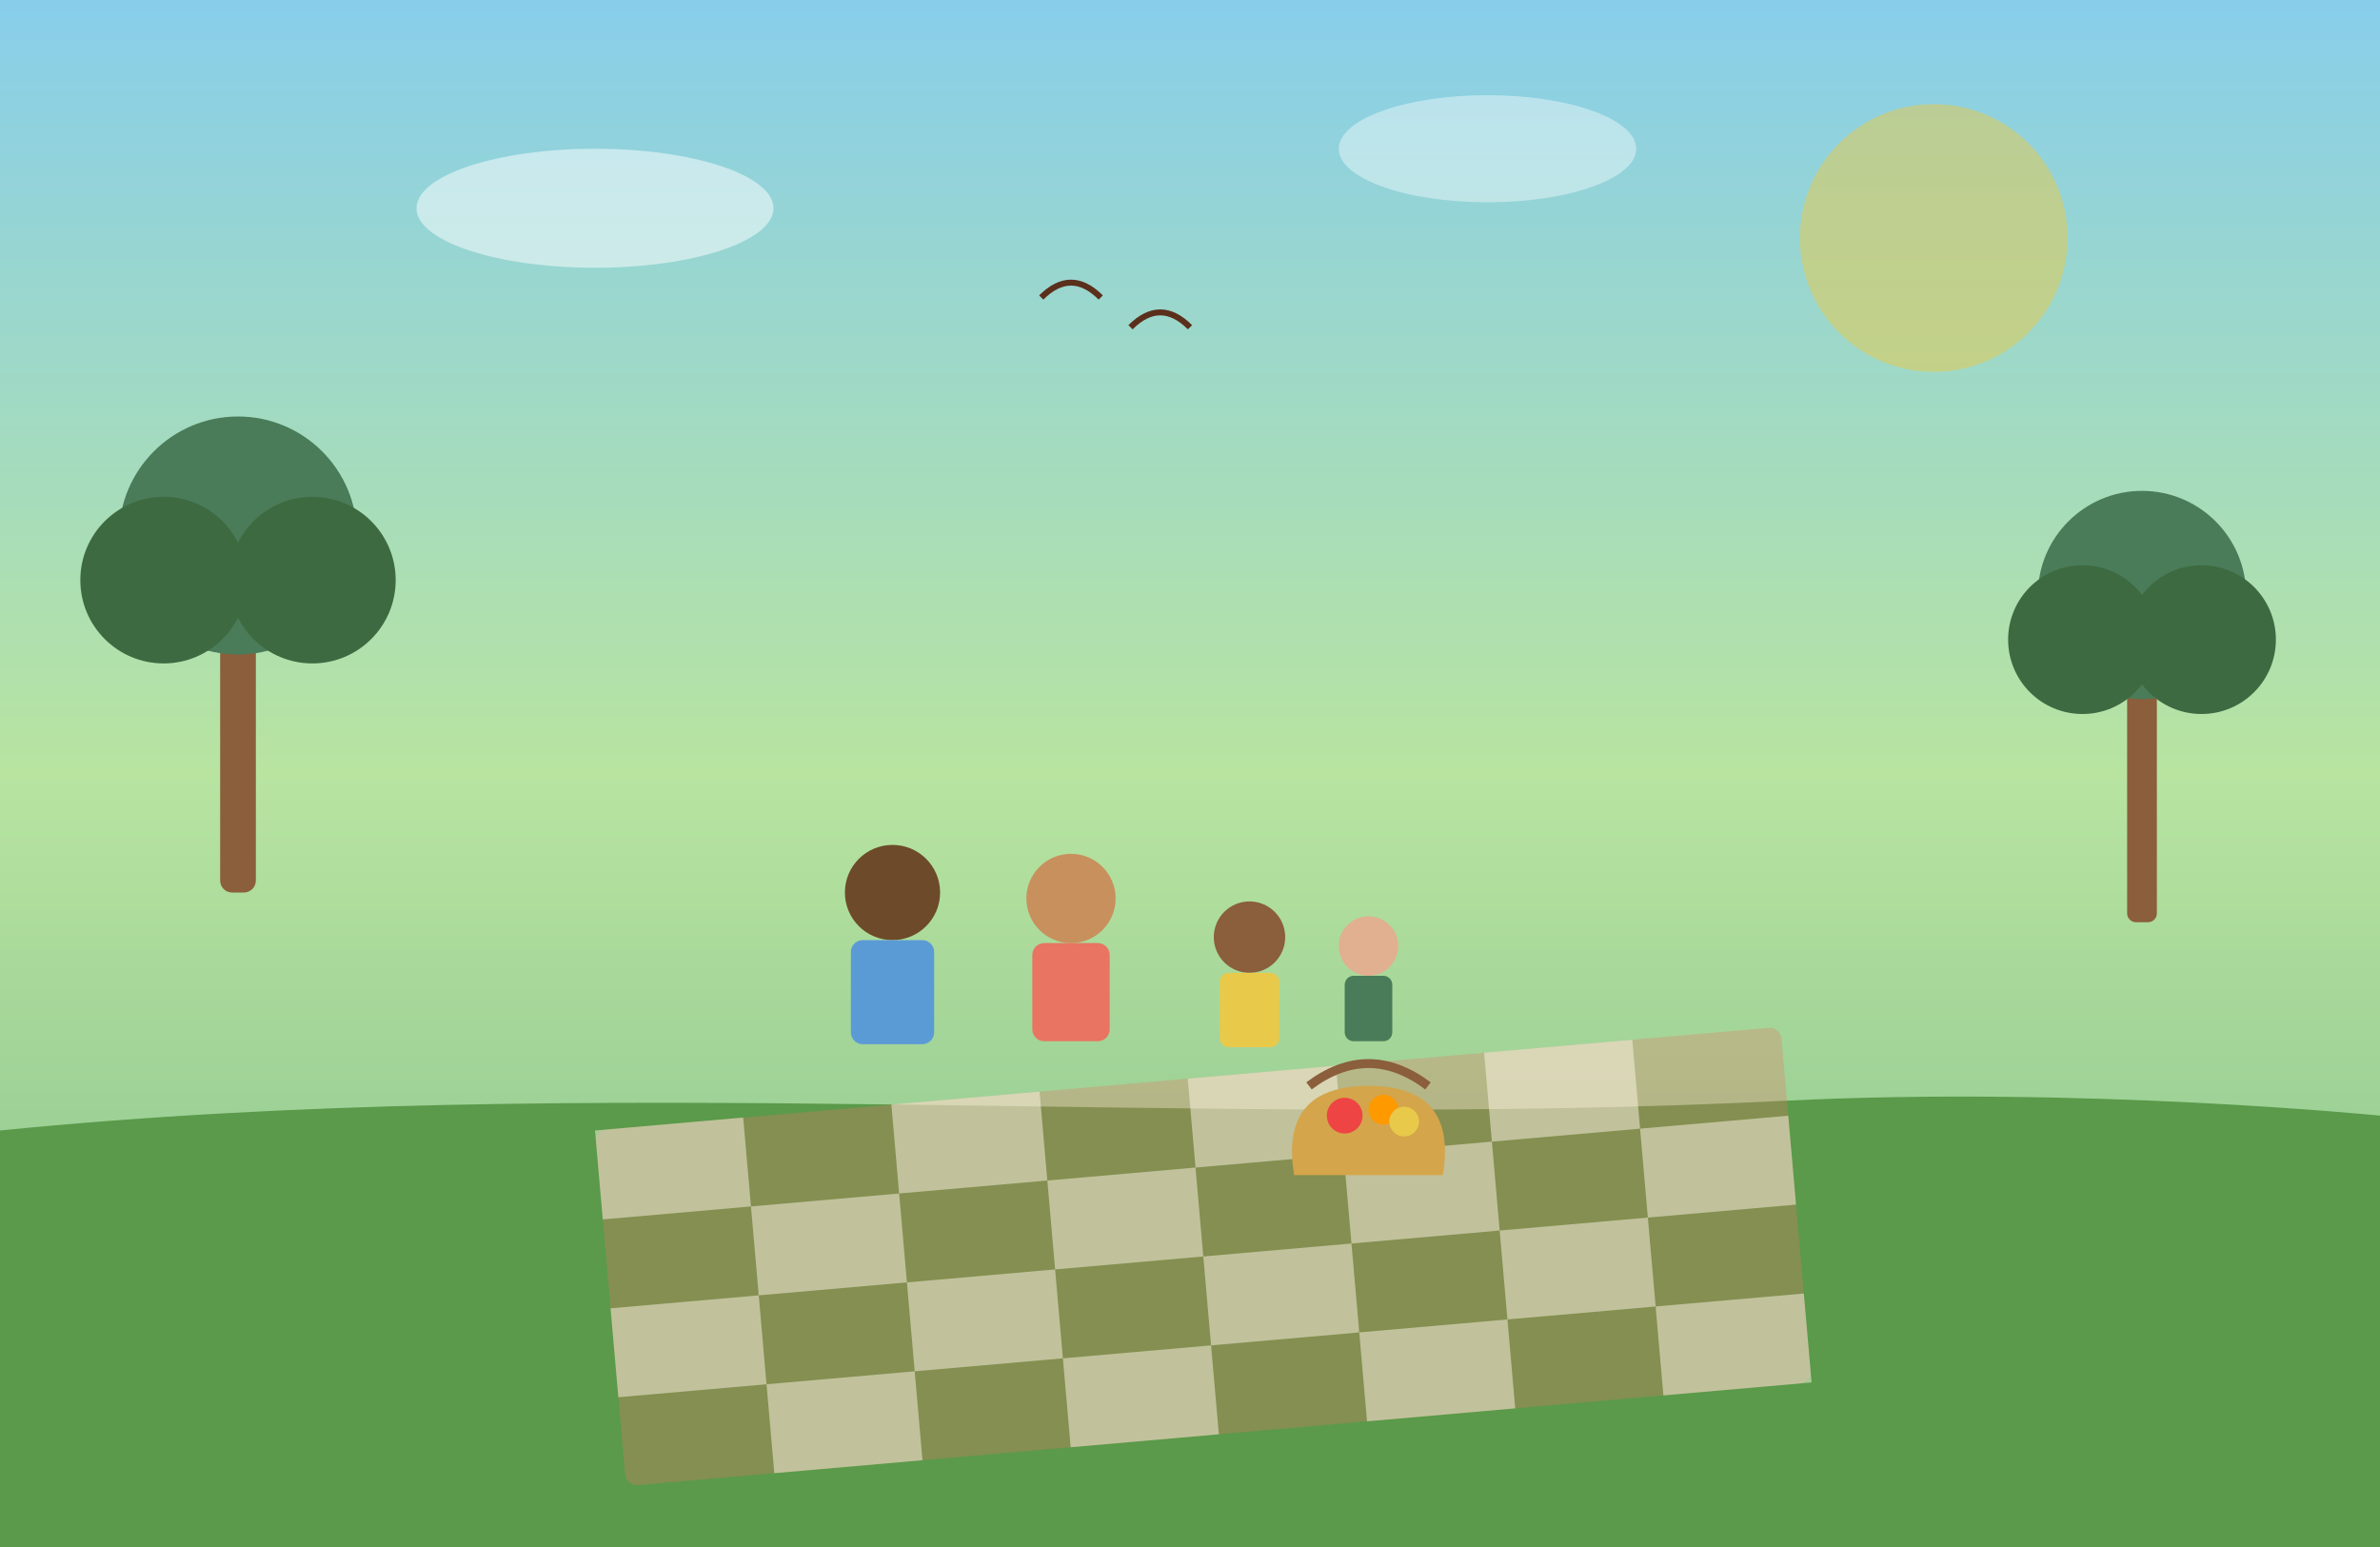
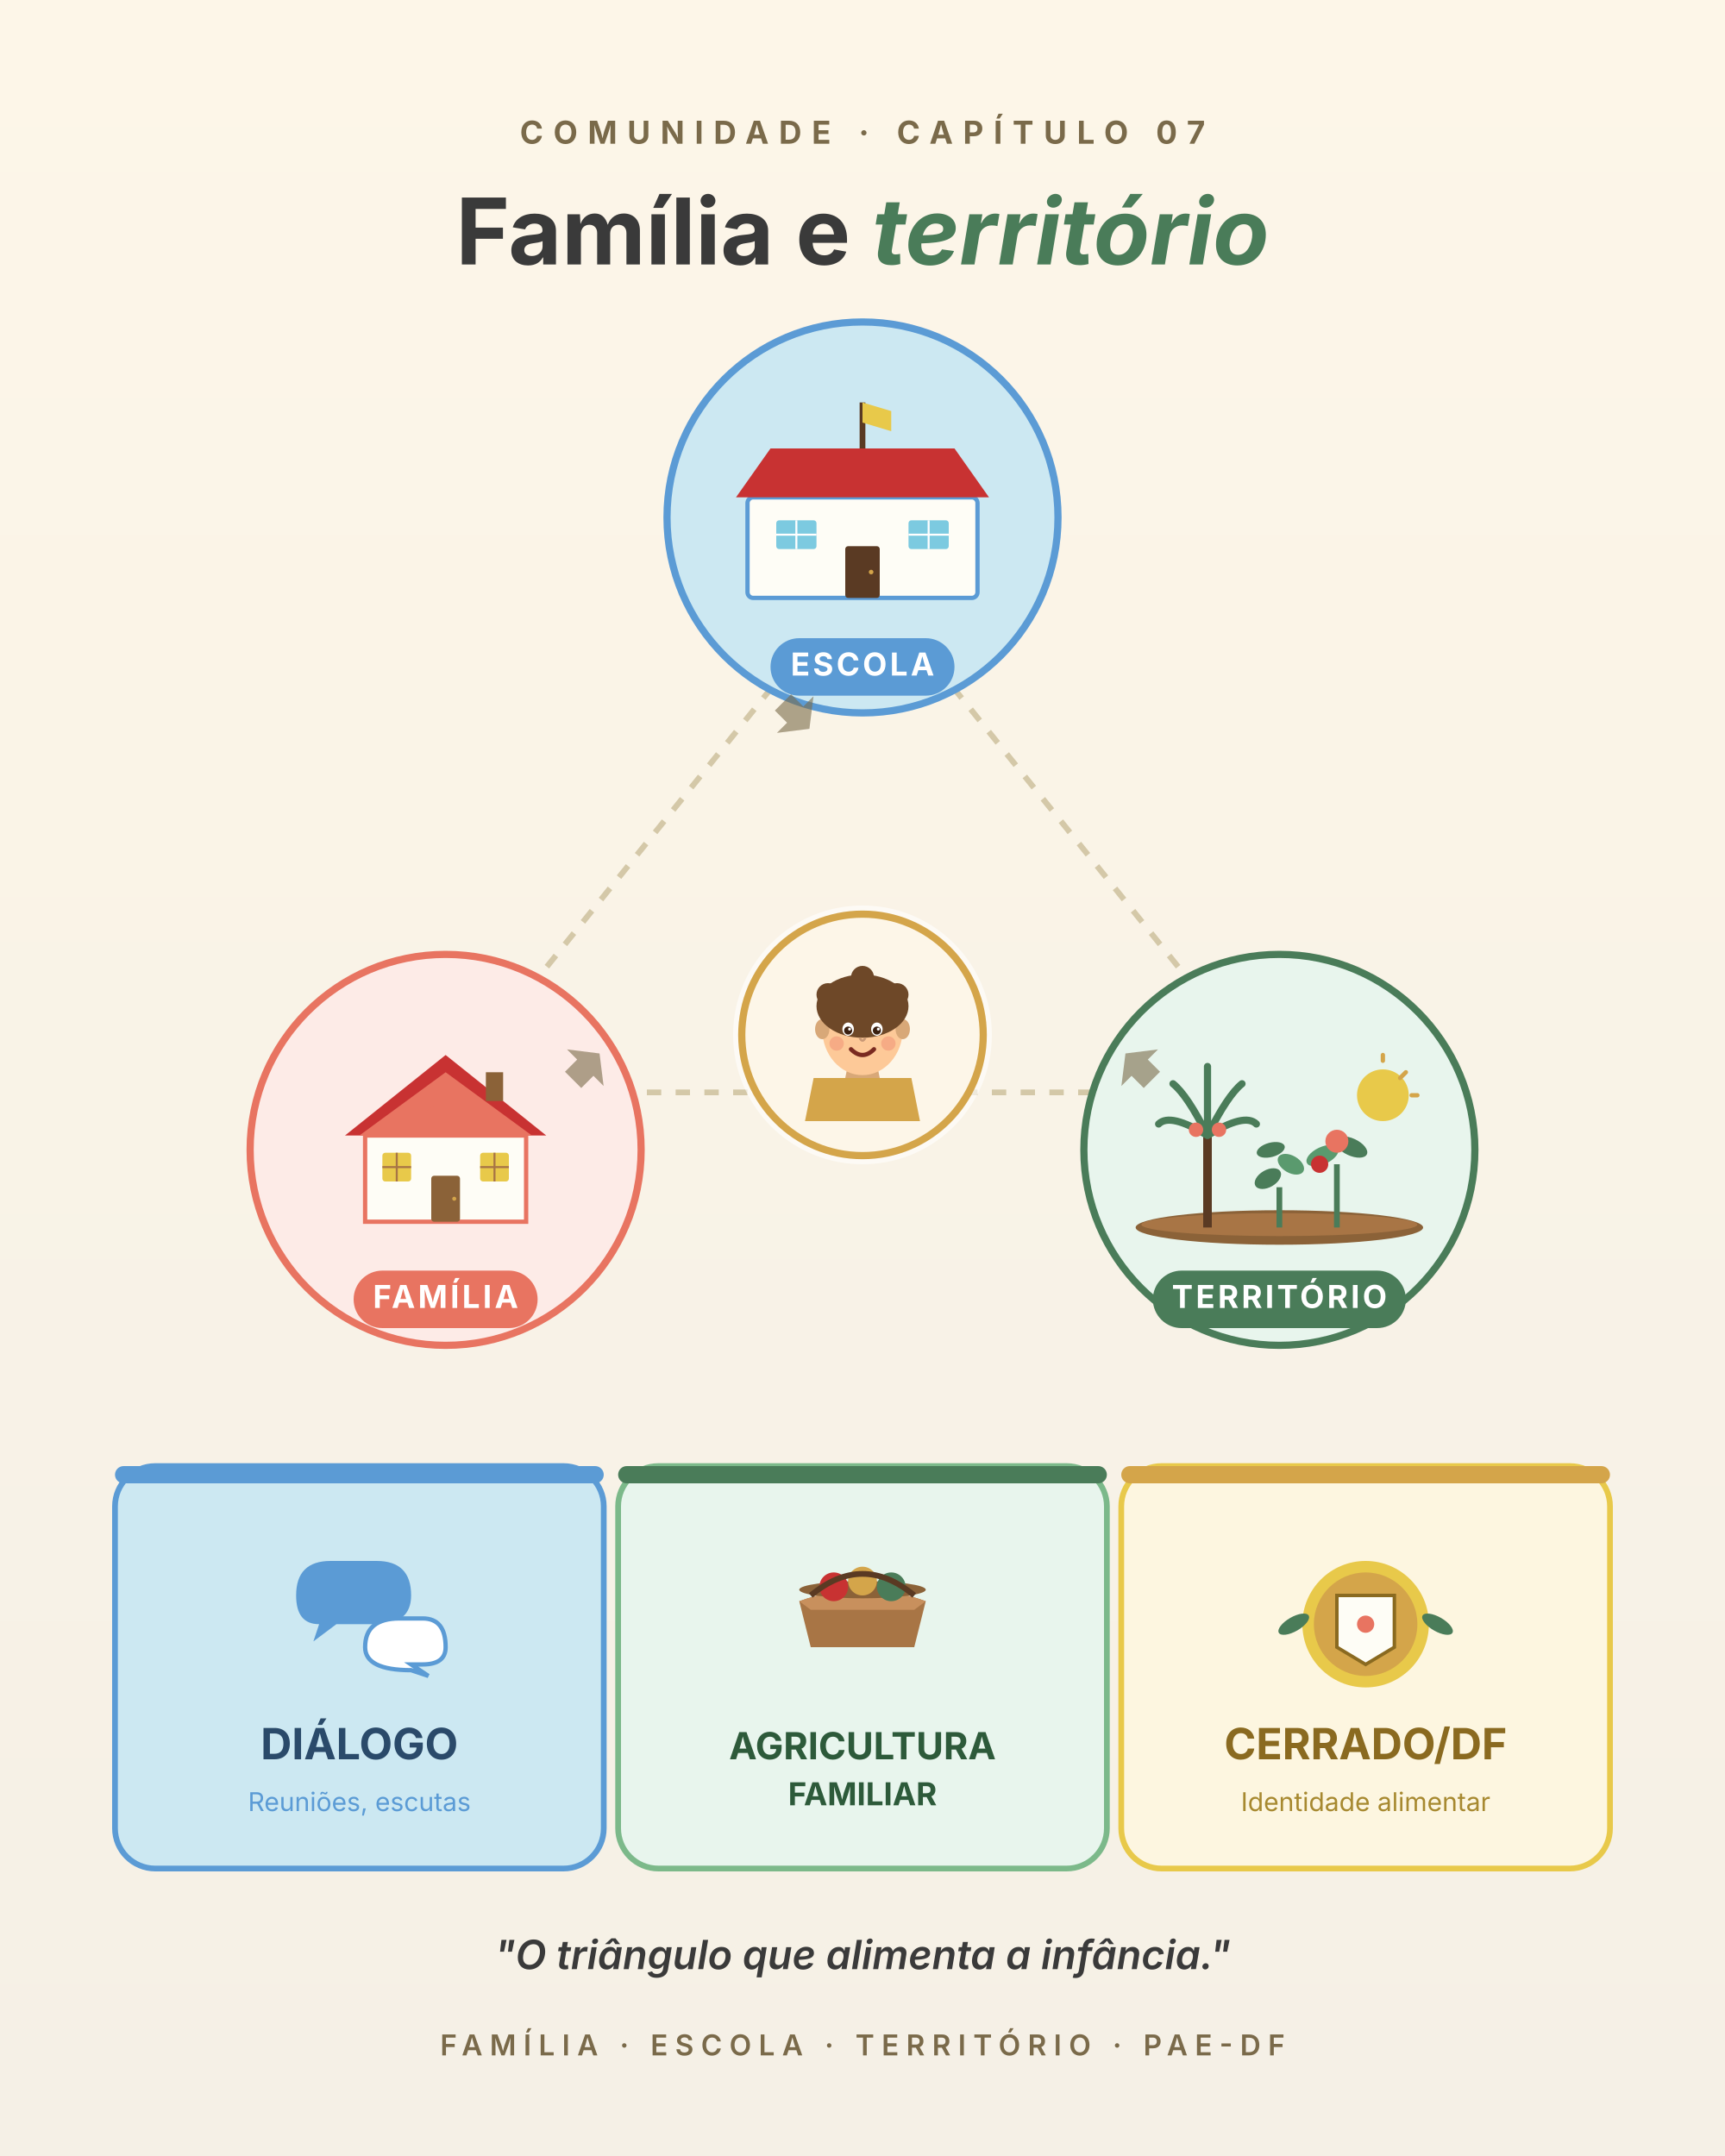
- <svg xmlns="http://www.w3.org/2000/svg" viewBox="0 0 800 520">
+ <svg xmlns="http://www.w3.org/2000/svg" viewBox="0 0 600 750">
  <defs>
    <linearGradient id="bg-fam" x1="0" x2="0" y1="0" y2="1">
-       <stop offset="0" stop-color="#87CEEB" />
-       <stop offset="0.5" stop-color="#b8e4a0" />
-       <stop offset="1" stop-color="#7CB98A" />
+       <stop offset="0" stop-color="#fdf6e8" />
+       <stop offset="1" stop-color="#f5f0e6" />
+     </linearGradient>
+     <linearGradient id="ceu-fam" x1="0" x2="0" y1="0" y2="1">
+       <stop offset="0" stop-color="#cce8f2" />
+       <stop offset="1" stop-color="#fdf6e8" />
+     </linearGradient>
+     <linearGradient id="terra-fam" x1="0" x2="0" y1="0" y2="1">
+       <stop offset="0" stop-color="#E8C94A" />
+       <stop offset="1" stop-color="#D4A54A" />
    </linearGradient>
  </defs>
-   <rect width="800" height="520" fill="url(#bg-fam)" />
-   <circle cx="650" cy="80" r="45" fill="#E8C94A" opacity="0.5" />
-   <ellipse cx="200" cy="70" rx="60" ry="20" fill="white" opacity="0.5" />
-   <ellipse cx="500" cy="50" rx="50" ry="18" fill="white" opacity="0.4" />
-   <g transform="translate(80 300)">
-     <rect x="-6" y="-100" width="12" height="100" rx="4" fill="#8B5E3C" />
-     <circle cx="0" cy="-120" r="40" fill="#4A7C59" />
-     <circle cx="-25" cy="-105" r="28" fill="#3d6a40" />
-     <circle cx="25" cy="-105" r="28" fill="#3d6a40" />
+   <rect width="600" height="750" fill="url(#bg-fam)" />
+   <text x="300" y="50" text-anchor="middle" font-family="Inter,sans-serif" font-size="11" font-weight="700" letter-spacing="3.5" fill="#7a6a4a">COMUNIDADE · CAPÍTULO 07</text>
+   <text x="300" y="92" text-anchor="middle" font-family="Inter,sans-serif" font-size="32" font-weight="700" fill="#3a3a3a">Família e <tspan font-style="italic" fill="#4A7C59">território</tspan>
+   </text>
+   <g stroke="#d4c8a8" stroke-width="2" stroke-dasharray="5,5" fill="none">
+     <line x1="300" y1="200" x2="155" y2="380" />
+     <line x1="300" y1="200" x2="445" y2="380" />
+     <line x1="155" y1="380" x2="445" y2="380" />
  </g>
-   <g transform="translate(720 310)">
-     <rect x="-5" y="-90" width="10" height="90" rx="3" fill="#8B5E3C" />
-     <circle cx="0" cy="-110" r="35" fill="#4A7C59" />
-     <circle cx="-20" cy="-95" r="25" fill="#3d6a40" />
-     <circle cx="20" cy="-95" r="25" fill="#3d6a40" />
+   <g transform="translate(300,180)">
+     <circle cx="0" cy="0" r="68" fill="#cce8f2" stroke="#5b9bd5" stroke-width="2.5" />
+     <g transform="translate(0,8)">
+       <rect x="-40" y="-15" width="80" height="35" rx="2" fill="#fefdf6" stroke="#5b9bd5" stroke-width="1.5" />
+       <path d="M-44 -15 L 44 -15 L 32 -32 L -32 -32 Z" fill="#c83232" />
+       <line x1="0" y1="-32" x2="0" y2="-48" stroke="#5a3a23" stroke-width="2" />
+       <path d="M0 -48 L 10 -45 L 10 -38 L 0 -41 Z" fill="#E8C94A" />
+       <rect x="-6" y="2" width="12" height="18" rx="1" fill="#5a3a23" />
+       <circle cx="3" cy="11" r="0.8" fill="#D4A54A" />
+       <rect x="-30" y="-7" width="14" height="10" rx="1" fill="#7ccae0" />
+       <line x1="-23" y1="-7" x2="-23" y2="3" stroke="#fff" stroke-width="0.7" />
+       <line x1="-30" y1="-2" x2="-16" y2="-2" stroke="#fff" stroke-width="0.7" />
+       <rect x="16" y="-7" width="14" height="10" rx="1" fill="#7ccae0" />
+       <line x1="23" y1="-7" x2="23" y2="3" stroke="#fff" stroke-width="0.7" />
+       <line x1="16" y1="-2" x2="30" y2="-2" stroke="#fff" stroke-width="0.7" />
+     </g>
+     <rect x="-32" y="42" width="64" height="20" rx="10" fill="#5b9bd5" />
+     <text x="0" y="55" text-anchor="middle" font-family="Inter,sans-serif" font-size="11" font-weight="700" fill="#fff" letter-spacing="1">ESCOLA</text>
  </g>
-   <path d="M0 380 C200 360 400 380 600 370 C700 365 800 375 800 375 L800 520 L0 520Z" fill="#5a9a4a" />
-   <g transform="translate(200 380) rotate(-5)">
-     <rect x="0" y="0" width="400" height="120" rx="4" fill="#E87461" opacity="0.3" />
-     <g fill="#fdf5e6" opacity="0.5">
-       <rect x="0" y="0" width="50" height="30" />
-       <rect x="100" y="0" width="50" height="30" />
-       <rect x="200" y="0" width="50" height="30" />
-       <rect x="300" y="0" width="50" height="30" />
-       <rect x="50" y="30" width="50" height="30" />
-       <rect x="150" y="30" width="50" height="30" />
-       <rect x="250" y="30" width="50" height="30" />
-       <rect x="350" y="30" width="50" height="30" />
-       <rect x="0" y="60" width="50" height="30" />
-       <rect x="100" y="60" width="50" height="30" />
-       <rect x="200" y="60" width="50" height="30" />
-       <rect x="300" y="60" width="50" height="30" />
-       <rect x="50" y="90" width="50" height="30" />
-       <rect x="150" y="90" width="50" height="30" />
-       <rect x="250" y="90" width="50" height="30" />
-       <rect x="350" y="90" width="50" height="30" />
+   <g transform="translate(155,400)">
+     <circle cx="0" cy="0" r="68" fill="#fdebe7" stroke="#E87461" stroke-width="2.5" />
+     <g transform="translate(0,5)">
+       <path d="M-35 -10 L 0 -38 L 35 -10 Z" fill="#c83232" />
+       <path d="M-30 -10 L 0 -32 L 30 -10 Z" fill="#E87461" />
+       <rect x="-28" y="-10" width="56" height="30" fill="#fefdf6" stroke="#E87461" stroke-width="1.5" />
+       <rect x="14" y="-32" width="6" height="10" fill="#8b6238" />
+       <rect x="-5" y="4" width="10" height="16" rx="1" fill="#8b6238" />
+       <circle cx="3" cy="12" r="0.7" fill="#D4A54A" />
+       <rect x="-22" y="-4" width="10" height="10" rx="1" fill="#E8C94A" />
+       <line x1="-17" y1="-4" x2="-17" y2="6" stroke="#a87545" stroke-width="0.7" />
+       <line x1="-22" y1="1" x2="-12" y2="1" stroke="#a87545" stroke-width="0.7" />
+       <rect x="12" y="-4" width="10" height="10" rx="1" fill="#E8C94A" />
+       <line x1="17" y1="-4" x2="17" y2="6" stroke="#a87545" stroke-width="0.7" />
+       <line x1="12" y1="1" x2="22" y2="1" stroke="#a87545" stroke-width="0.7" />
+       <path d="M0 -18 Q -4 -22 -7 -18 Q -7 -14 0 -10 Q 7 -14 7 -18 Q 4 -22 0 -18 Z" fill="#E87461" />
+     </g>
+     <rect x="-32" y="42" width="64" height="20" rx="10" fill="#E87461" />
+     <text x="0" y="55" text-anchor="middle" font-family="Inter,sans-serif" font-size="11" font-weight="700" fill="#fff" letter-spacing="1">FAMÍLIA</text>
+   </g>
+   <g transform="translate(445,400)">
+     <circle cx="0" cy="0" r="68" fill="#e8f5ed" stroke="#4A7C59" stroke-width="2.5" />
+     <g transform="translate(0,5)">
+       <ellipse cx="0" cy="22" rx="50" ry="6" fill="#8b6238" />
+       <ellipse cx="0" cy="21" rx="48" ry="4" fill="#a87545" />
+       <line x1="-25" y1="22" x2="-25" y2="-10" stroke="#5a3a23" stroke-width="3" />
+       <path d="M-25 -10 Q -38 -18 -42 -14 M -25 -10 Q -12 -18 -8 -14 M -25 -10 Q -32 -24 -37 -28 M -25 -10 Q -18 -24 -13 -28 M -25 -10 Q -25 -28 -25 -34" stroke="#4A7C59" stroke-width="2.5" fill="none" stroke-linecap="round" />
+       <circle cx="-29" cy="-12" r="2.5" fill="#E87461" />
+       <circle cx="-21" cy="-12" r="2.5" fill="#E87461" />
+       <line x1="0" y1="22" x2="0" y2="8" stroke="#4A7C59" stroke-width="2" />
+       <ellipse cx="-4" cy="5" rx="5" ry="3" fill="#4A7C59" transform="rotate(-30 -4 5)" />
+       <ellipse cx="4" cy="0" rx="5" ry="3" fill="#5A9A6E" transform="rotate(30 4 0)" />
+       <ellipse cx="-3" cy="-5" rx="5" ry="2.5" fill="#4A7C59" transform="rotate(-15 -3 -5)" />
+       <line x1="20" y1="22" x2="20" y2="0" stroke="#4A7C59" stroke-width="2" />
+       <ellipse cx="15" cy="-3" rx="6" ry="3" fill="#5A9A6E" transform="rotate(-25 15 -3)" />
+       <ellipse cx="25" cy="-6" rx="6" ry="3" fill="#4A7C59" transform="rotate(25 25 -6)" />
+       <circle cx="20" cy="-8" r="4" fill="#E87461" />
+       <circle cx="14" cy="0" r="3" fill="#c83232" />
+       <circle cx="36" cy="-24" r="9" fill="#E8C94A" />
+       <g stroke="#D4A54A" stroke-width="1.5" stroke-linecap="round">
+         <line x1="36" y1="-38" x2="36" y2="-36" />
+         <line x1="48" y1="-24" x2="46" y2="-24" />
+         <line x1="44" y1="-32" x2="42" y2="-30" />
+       </g>
+     </g>
+     <rect x="-44" y="42" width="88" height="20" rx="10" fill="#4A7C59" />
+     <text x="0" y="55" text-anchor="middle" font-family="Inter,sans-serif" font-size="11" font-weight="700" fill="#fff" letter-spacing="1">TERRITÓRIO</text>
+   </g>
+   <g transform="translate(300,360)">
+     <circle cx="0" cy="0" r="45" fill="#fff" opacity="0.6" />
+     <circle cx="0" cy="0" r="42" fill="#fdf6e8" stroke="#D4A54A" stroke-width="2.5" />
+     <g transform="translate(0,-2)">
+       <path d="M-5 12 L 5 12 L 6 17 L -6 17 Z" fill="#d8a878" />
+       <ellipse cx="0" cy="0" rx="14" ry="16" fill="#fdc998" />
+       <ellipse cx="-14" cy="0" rx="2.5" ry="3.5" fill="#d8a878" />
+       <ellipse cx="14" cy="0" rx="2.5" ry="3.5" fill="#d8a878" />
+       <ellipse cx="0" cy="-8" rx="16" ry="11" fill="#6e4828" />
+       <circle cx="-12" cy="-12" r="4" fill="#6e4828" />
+       <circle cx="12" cy="-12" r="4" fill="#6e4828" />
+       <circle cx="0" cy="-18" r="4" fill="#6e4828" />
+       <ellipse cx="-5" cy="0" rx="2" ry="2.3" fill="#fff" />
+       <ellipse cx="5" cy="0" rx="2" ry="2.3" fill="#fff" />
+       <circle cx="-5" cy="0.5" r="1.4" fill="#3a1f10" />
+       <circle cx="5" cy="0.5" r="1.4" fill="#3a1f10" />
+       <circle cx="-4.5" cy="0" r="0.5" fill="#fff" />
+       <circle cx="5.5" cy="0" r="0.5" fill="#fff" />
+       <path d="M-8 -4 Q -7 -6 -3 -4" stroke="#6e4828" stroke-width="1.4" fill="none" stroke-linecap="round" />
+       <path d="M3 -4 Q 7 -6 8 -4" stroke="#6e4828" stroke-width="1.4" fill="none" stroke-linecap="round" />
+       <circle cx="-9" cy="5" r="2.5" fill="#E87461" opacity="0.35" />
+       <circle cx="9" cy="5" r="2.5" fill="#E87461" opacity="0.35" />
+       <path d="M-1 3 Q 0 5 1 3" stroke="#c89875" stroke-width="0.8" fill="none" />
+       <path d="M-4 7 Q 0 11 4 7" stroke="#7a2a20" stroke-width="1.5" fill="none" stroke-linecap="round" />
+       <path d="M-17 17 L 17 17 L 20 32 L -20 32 Z" fill="#D4A54A" />
    </g>
  </g>
-   <g transform="translate(300 350)">
-     <circle cx="0" cy="-50" r="16" fill="#6d4a2a" />
-     <rect x="-14" y="-34" width="28" height="35" rx="4" fill="#5B9BD5" />
-     <circle cx="60" cy="-48" r="15" fill="#c8905d" />
-     <rect x="47" y="-33" width="26" height="33" rx="4" fill="#E87461" />
-     <circle cx="120" cy="-35" r="12" fill="#8B5E3C" />
-     <rect x="110" y="-23" width="20" height="25" rx="3" fill="#E8C94A" />
-     <circle cx="160" cy="-32" r="10" fill="#e0b090" />
-     <rect x="152" y="-22" width="16" height="22" rx="3" fill="#4A7C59" />
+   <g fill="#7a6a4a" opacity="0.6">
+     <path d="M278 245 L 287 252 L 282 252 L 282 258 L 274 258 L 274 252 L 269 252 Z" transform="rotate(135 278 250)" />
+     <path d="M205 365 L 214 372 L 209 372 L 209 378 L 201 378 L 201 372 L 196 372 Z" transform="rotate(45 205 370)" />
+     <path d="M395 365 L 404 372 L 399 372 L 399 378 L 391 378 L 391 372 L 386 372 Z" transform="rotate(-45 395 370)" />
  </g>
-   <g transform="translate(460 395)">
-     <path d="M-25 0 Q-30 -30 0 -30 Q30 -30 25 0Z" fill="#D4A54A" />
-     <path d="M-20 -30 Q0 -45 20 -30" stroke="#8B5E3C" stroke-width="3" fill="none" />
-     <circle cx="-8" cy="-20" r="6" fill="#e44" />
-     <circle cx="5" cy="-22" r="5" fill="#f90" />
-     <circle cx="12" cy="-18" r="5" fill="#E8C94A" />
+   <g transform="translate(40,510)">
+     <g transform="translate(0,0)">
+       <rect x="0" y="0" width="170" height="140" rx="14" fill="#cce8f2" stroke="#5b9bd5" stroke-width="2" />
+       <rect x="0" y="0" width="170" height="6" rx="3" fill="#5b9bd5" />
+       <g transform="translate(85,55)">
+         <path d="M-22 -10 Q -22 -22 -10 -22 L 6 -22 Q 18 -22 18 -10 Q 18 0 6 0 L -8 0 L -16 6 L -14 0 Q -22 0 -22 -10 Z" fill="#5b9bd5" />
+         <path d="M2 8 Q 2 -2 14 -2 L 22 -2 Q 30 -2 30 8 Q 30 14 22 14 L 18 14 L 24 18 L 18 16 Q 2 16 2 8 Z" fill="#fff" stroke="#5b9bd5" stroke-width="1.5" />
+       </g>
+       <text x="85" y="102" text-anchor="middle" font-family="Inter,sans-serif" font-size="15" font-weight="700" fill="#2a4a6a">DIÁLOGO</text>
+       <text x="85" y="120" text-anchor="middle" font-family="Inter,sans-serif" font-size="9" fill="#5b9bd5">Reuniões, escutas</text>
+     </g>
+     <g transform="translate(175,0)">
+       <rect x="0" y="0" width="170" height="140" rx="14" fill="#e8f5ed" stroke="#7CB98A" stroke-width="2" />
+       <rect x="0" y="0" width="170" height="6" rx="3" fill="#4A7C59" />
+       <g transform="translate(85,55)">
+         <path d="M-22 -8 Q 0 -16 22 -8 L 18 8 L -18 8 Z" fill="#a87545" />
+         <path d="M-22 -8 Q 0 -16 22 -8 L 18 -5 L -18 -5 Z" fill="#c8905d" />
+         <ellipse cx="0" cy="-12" rx="22" ry="3" fill="#8b6238" />
+         <circle cx="-10" cy="-13" r="5" fill="#c83232" />
+         <circle cx="0" cy="-15" r="5" fill="#D4A54A" />
+         <circle cx="10" cy="-13" r="5" fill="#4A7C59" />
+         <path d="M-18 -10 Q 0 -25 18 -10" stroke="#5a3a23" stroke-width="2" fill="none" />
+       </g>
+       <text x="85" y="102" text-anchor="middle" font-family="Inter,sans-serif" font-size="13" font-weight="700" fill="#2d5a3a">AGRICULTURA</text>
+       <text x="85" y="118" text-anchor="middle" font-family="Inter,sans-serif" font-size="11" font-weight="700" fill="#2d5a3a">FAMILIAR</text>
+     </g>
+     <g transform="translate(350,0)">
+       <rect x="0" y="0" width="170" height="140" rx="14" fill="#fdf6e0" stroke="#E8C94A" stroke-width="2" />
+       <rect x="0" y="0" width="170" height="6" rx="3" fill="#D4A54A" />
+       <g transform="translate(85,55)">
+         <circle cx="0" cy="0" r="22" fill="#E8C94A" />
+         <circle cx="0" cy="0" r="18" fill="#D4A54A" />
+         <path d="M-10 -10 L 10 -10 L 10 8 L 0 14 L -10 8 Z" fill="#fefdf6" stroke="#8a6a20" stroke-width="1.2" />
+         <circle cx="0" cy="0" r="3" fill="#E87461" />
+         <ellipse cx="-25" cy="0" rx="6" ry="2.5" fill="#4A7C59" transform="rotate(-30 -25 0)" />
+         <ellipse cx="25" cy="0" rx="6" ry="2.5" fill="#4A7C59" transform="rotate(30 25 0)" />
+       </g>
+       <text x="85" y="102" text-anchor="middle" font-family="Inter,sans-serif" font-size="15" font-weight="700" fill="#8a6a20">CERRADO/DF</text>
+       <text x="85" y="120" text-anchor="middle" font-family="Inter,sans-serif" font-size="9" fill="#a78930">Identidade alimentar</text>
+     </g>
  </g>
-   <path d="M350 100 Q360 90 370 100" stroke="#5a2f1c" stroke-width="2" fill="none" />
-   <path d="M380 110 Q390 100 400 110" stroke="#5a2f1c" stroke-width="2" fill="none" />
+   <text x="300" y="685" text-anchor="middle" font-family="Inter,sans-serif" font-size="14" font-weight="600" fill="#3a3a3a" font-style="italic">"O triângulo que alimenta a infância."</text>
+   <text x="300" y="715" text-anchor="middle" font-family="Inter,sans-serif" font-size="10" font-weight="600" letter-spacing="2.5" fill="#7a6a4a">FAMÍLIA · ESCOLA · TERRITÓRIO · PAE-DF</text>
</svg>
